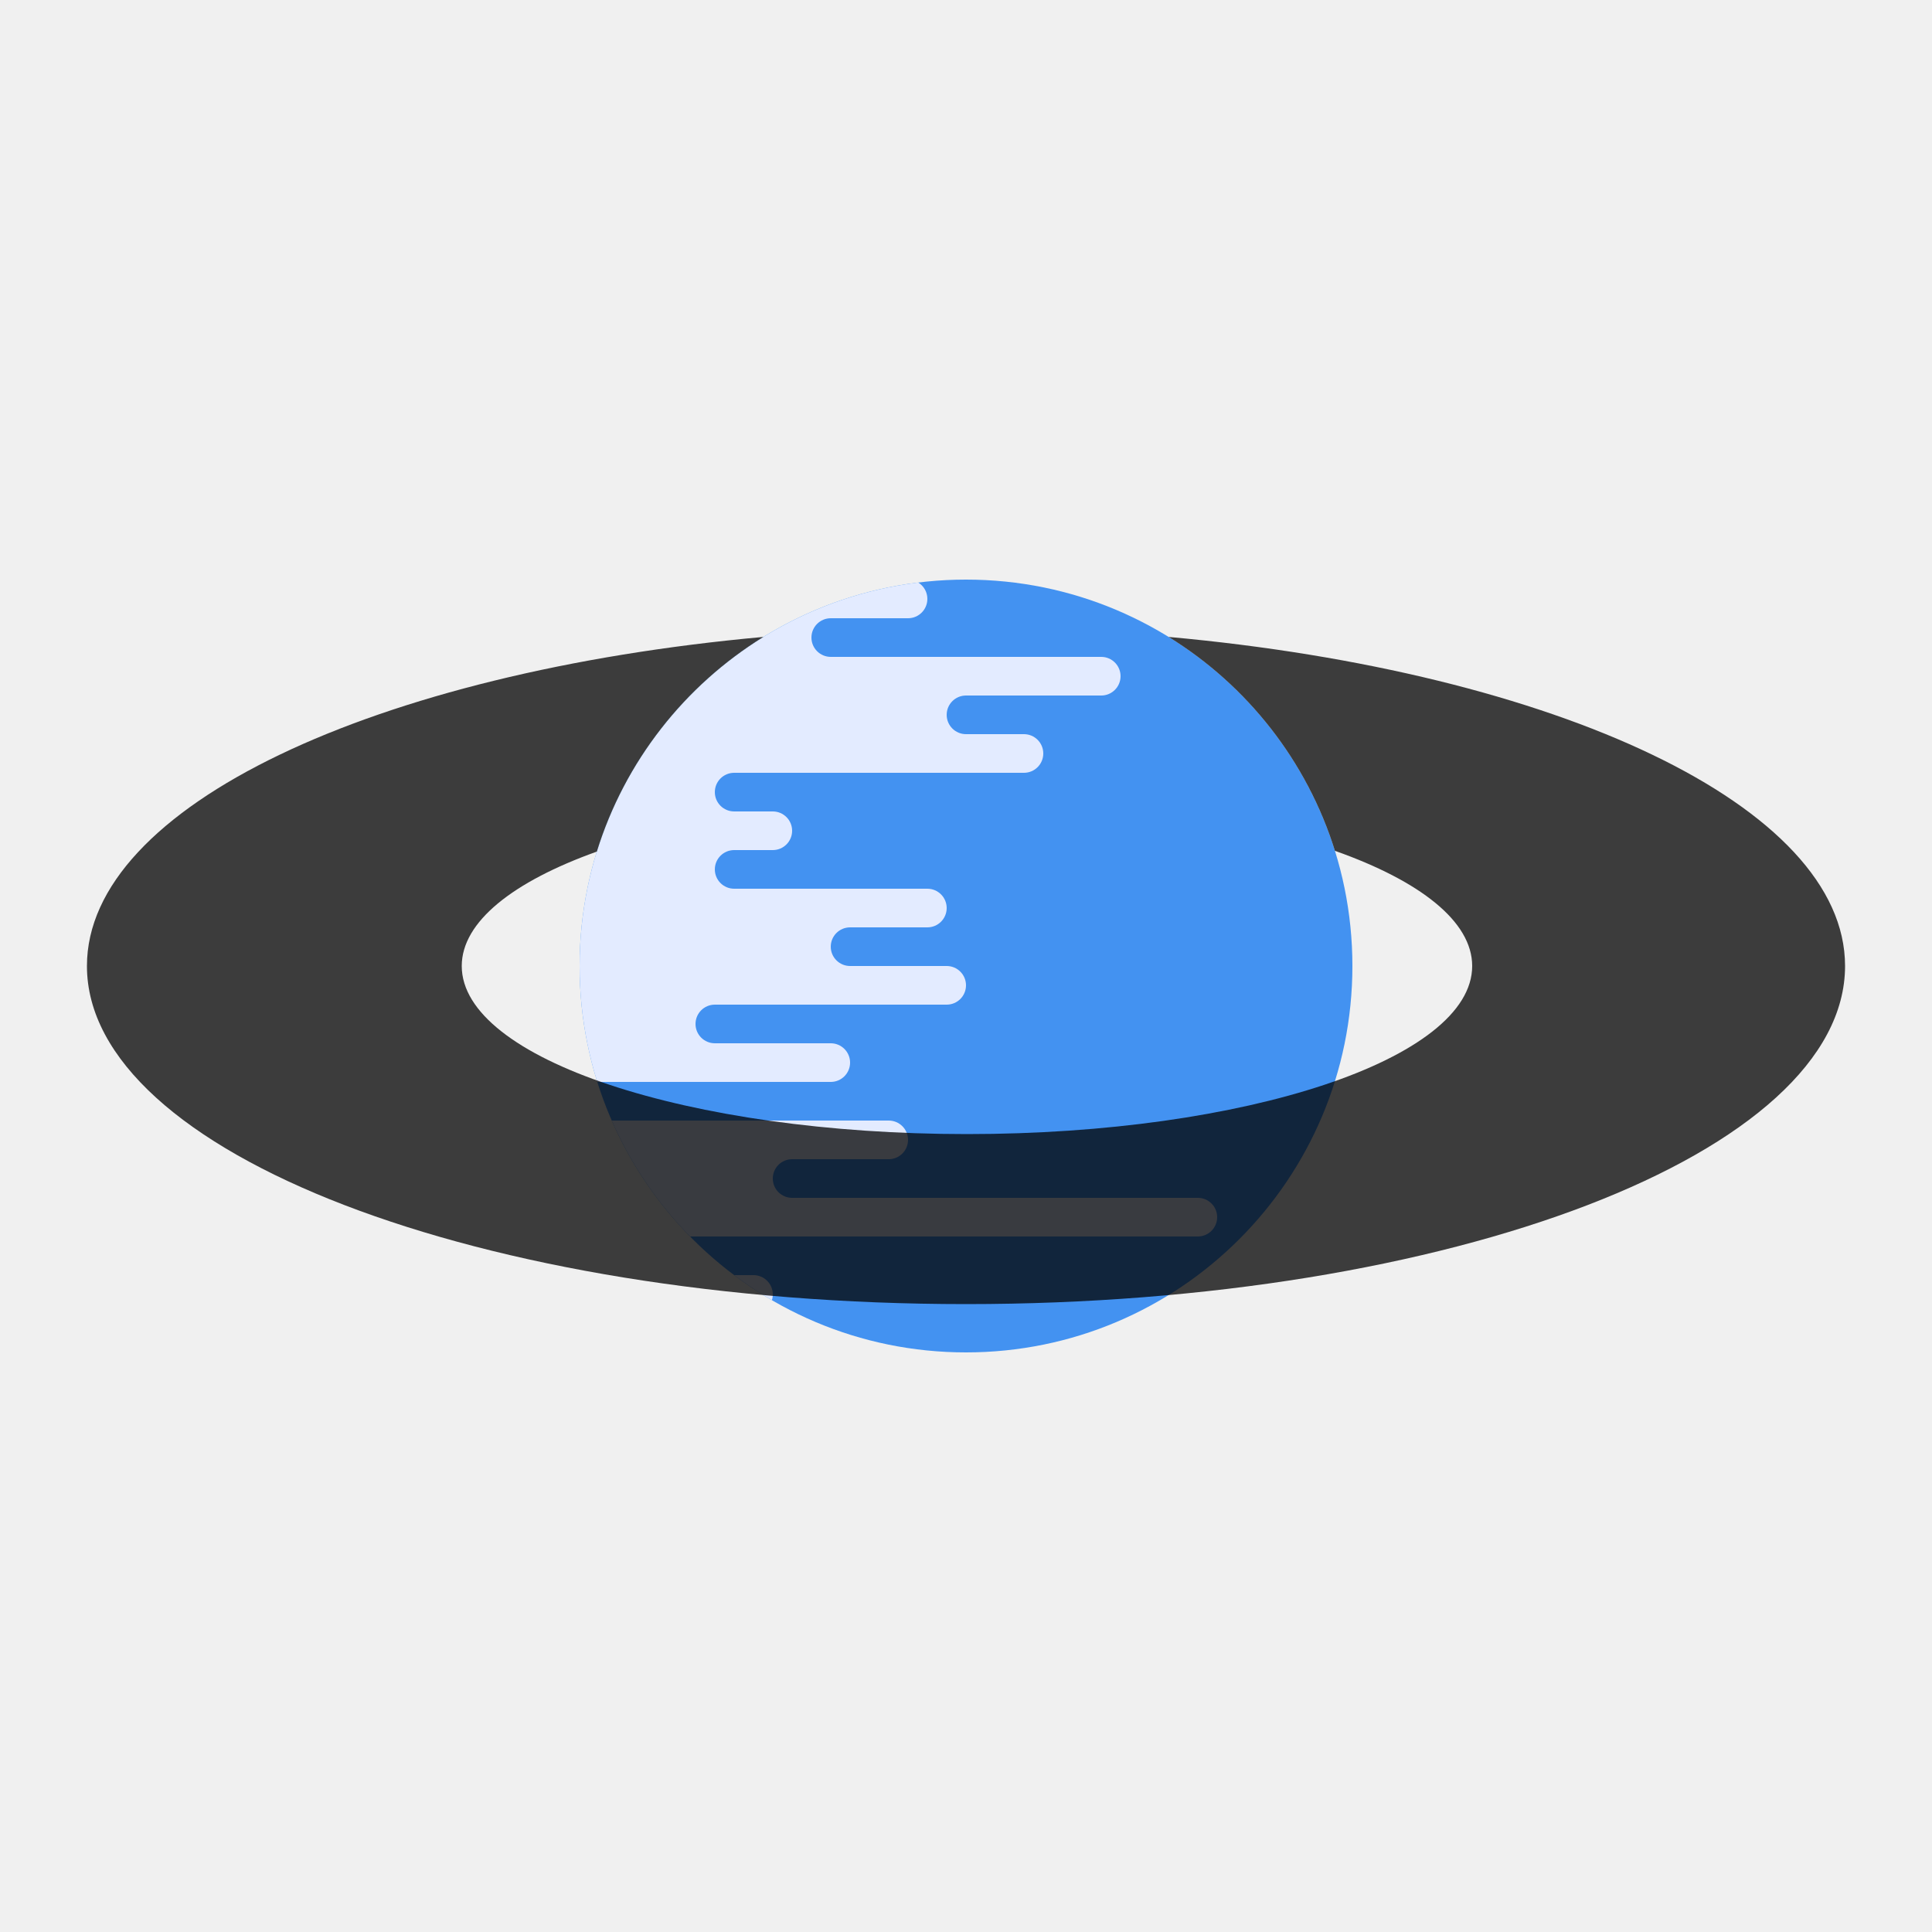
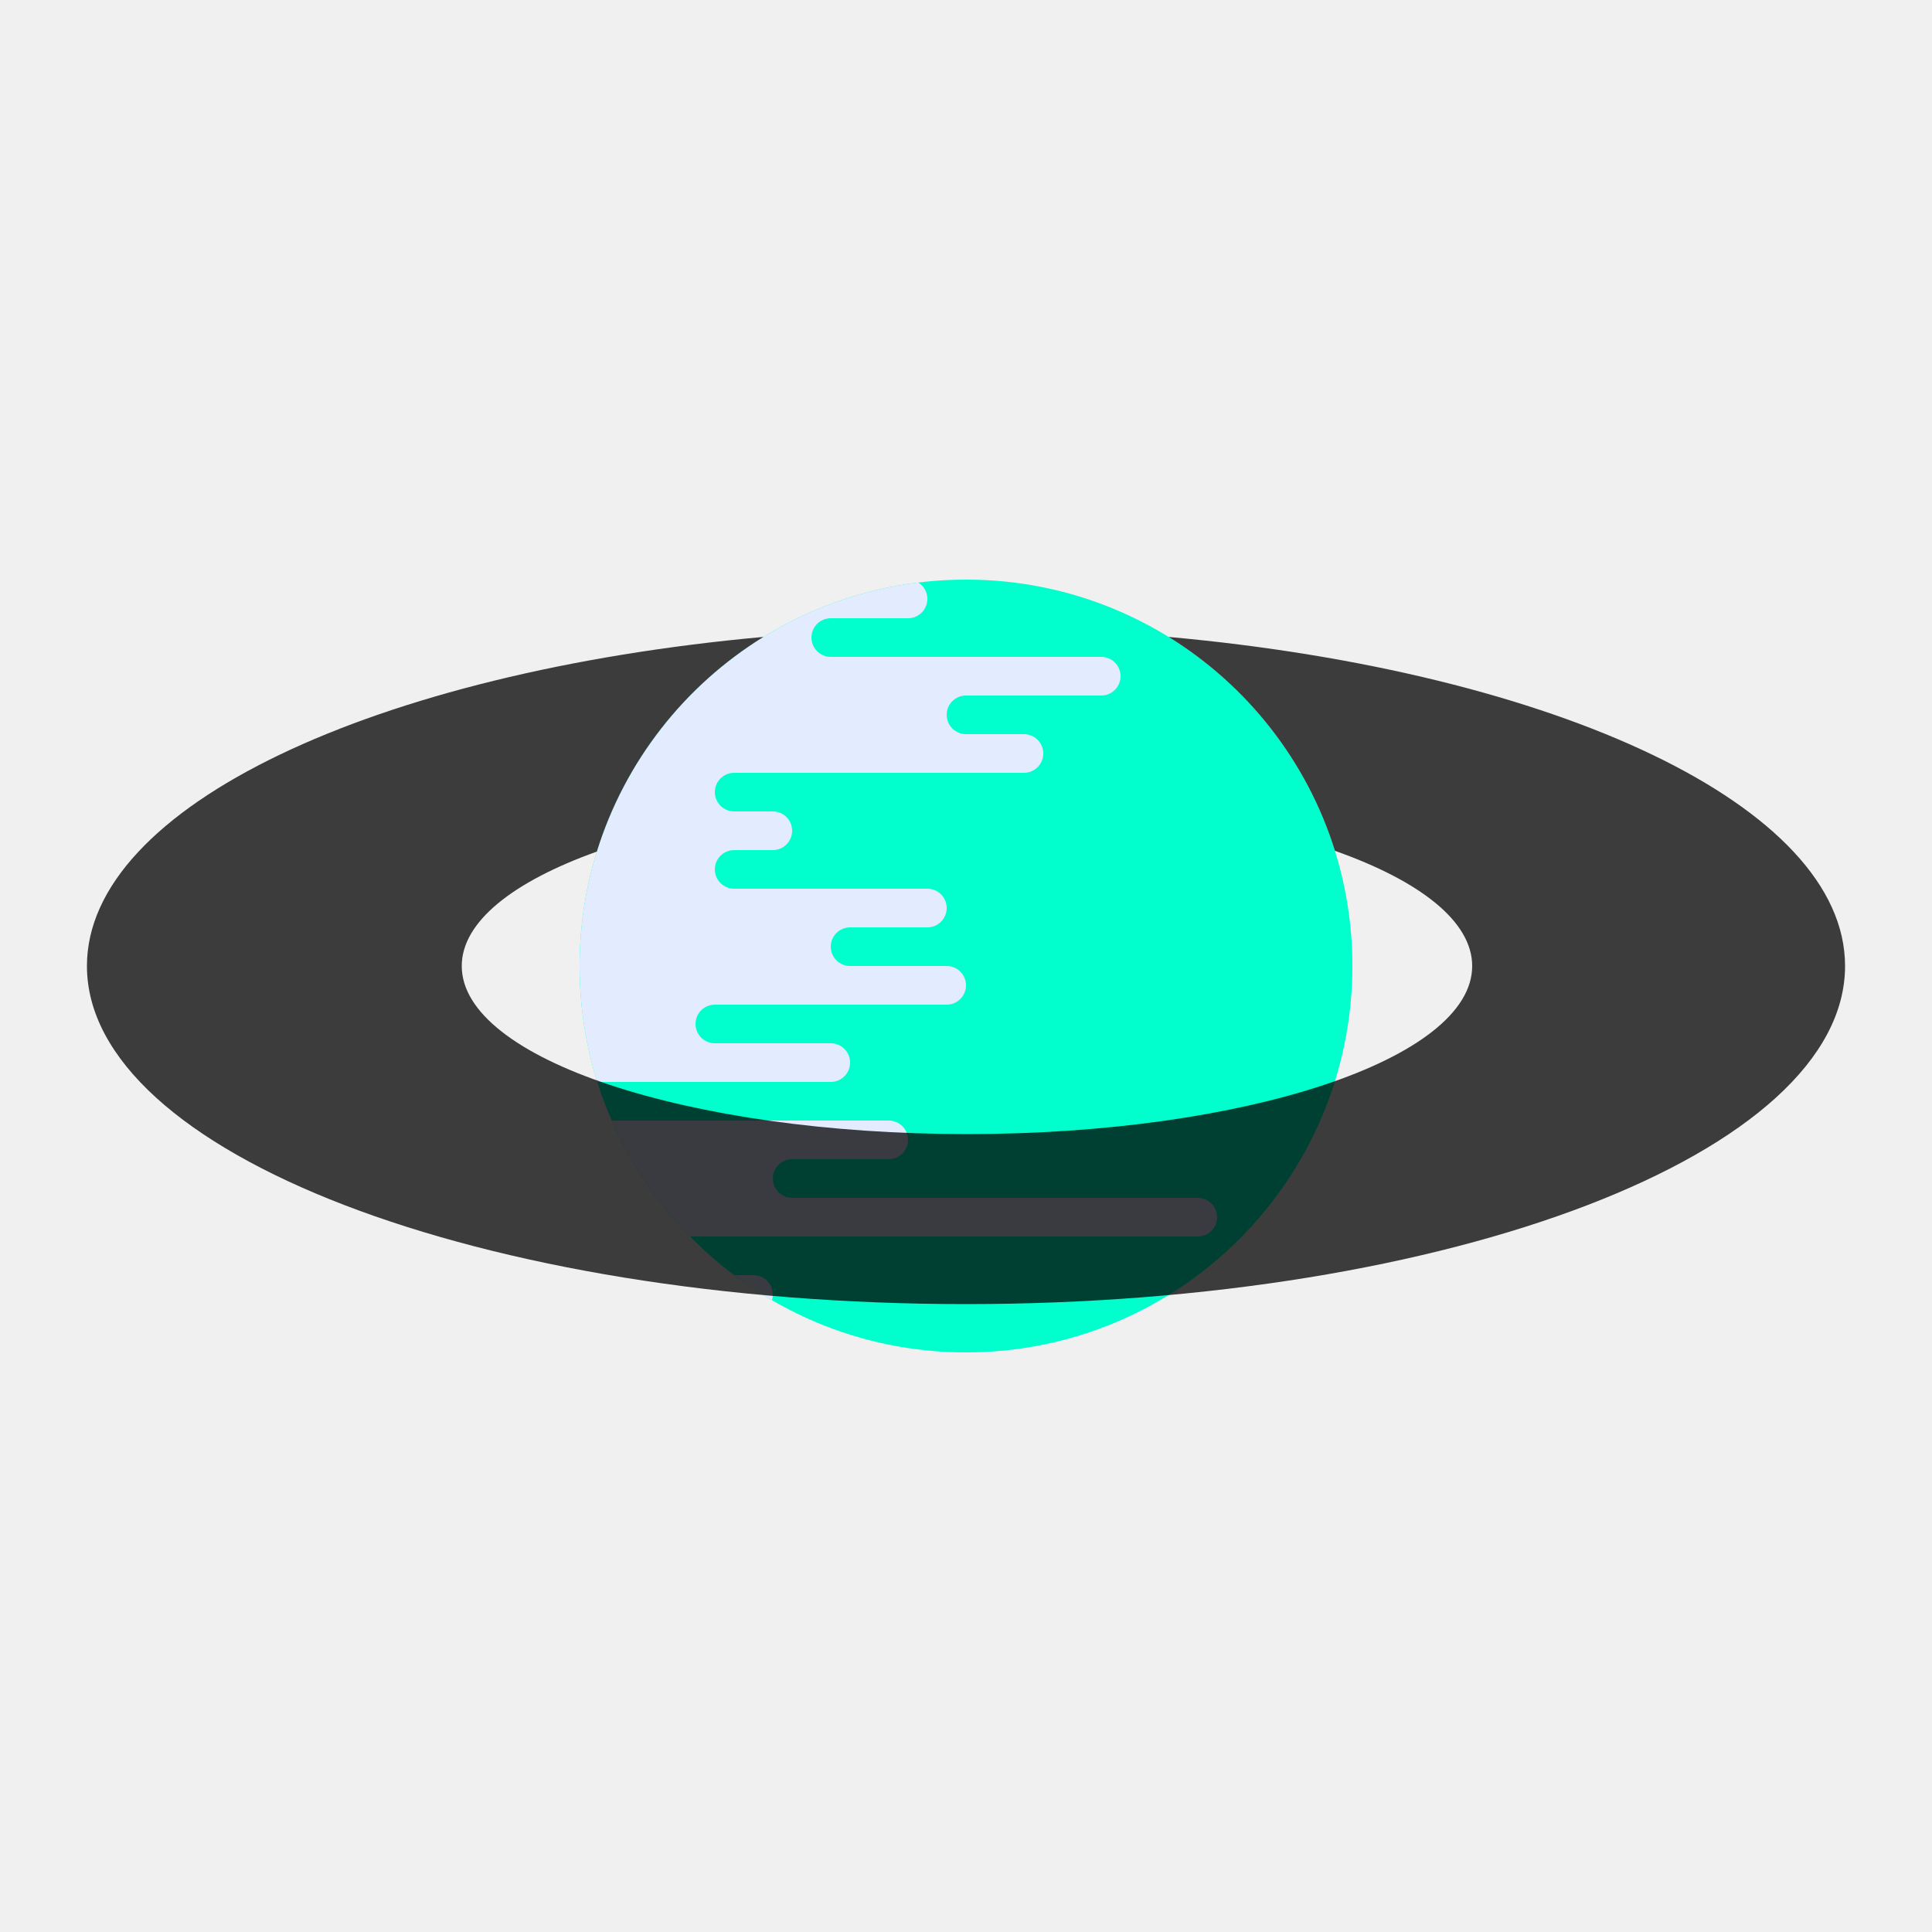
<svg xmlns="http://www.w3.org/2000/svg" xmlns:xlink="http://www.w3.org/1999/xlink" width="1000px" height="1000px" viewBox="0 0 1000 1000" version="1.1">
  <defs>
    <path d="M200,0 C310.457,-2.02906125e-14 400,89.543 400,200 C400,310.457 310.457,400 200,400 C89.543,400 1.3527075e-14,310.457 0,200 C-1.3527075e-14,89.543 89.543,2.02906125e-14 200,0 Z" id="path-1" />
  </defs>
  <g id="Planètes" stroke="none" stroke-width="1" fill="none" fill-rule="evenodd">
    <g id="Central-Station">
      <g id="Combined-Shape" transform="translate(300, 300)">
        <mask id="mask-2" fill="white">
          <use xlink:href="#path-1" />
        </mask>
-         <use id="Mask" fill="#4392F1" xlink:href="#path-1" />
+         <use id="Mask" fill="#00FFCC" xlink:href="#path-1" />
        <path d="M100,370 C100,364.477 95.523,360 90,360 L50,360 C44.477,360 40,355.523 40,350 C40,344.477 44.477,340 50,340 L320,340 C325.523,340 330,335.523 330,330 C330,324.477 325.523,320 320,320 L110,320 C104.477,320 100,315.523 100,310 C100,304.477 104.477,300 110,300 L160,300 C165.523,300 170,295.523 170,290 C170,284.477 165.523,280 160,280 L0,280 C-5.523,280 -10,275.523 -10,270 C-10,264.477 -5.523,260 0,260 L130,260 C135.523,260 140,255.523 140,250 C140,244.477 135.523,240 130,240 L70,240 C64.477,240 60,235.523 60,230 C60,224.477 64.477,220 70,220 L190,220 C195.523,220 200,215.523 200,210 C200,204.477 195.523,200 190,200 L140,200 C134.477,200 130,195.523 130,190 C130,184.477 134.477,180 140,180 L180,180 C185.523,180 190,175.523 190,170 C190,164.477 185.523,160 180,160 L80,160 C74.477,160 70,155.523 70,150 C70,144.477 74.477,140 80,140 L100,140 C105.523,140 110,135.523 110,130 C110,124.477 105.523,120 100,120 L80,120 C74.477,120 70,115.523 70,110 C70,104.477 74.477,100 80,100 L230,100 C235.523,100 240,95.523 240,90 C240,84.477 235.523,80 230,80 L200,80 C194.477,80 190,75.523 190,70 C190,64.477 194.477,60 200,60 L270,60 C275.523,60 280,55.523 280,50 C280,44.477 275.523,40 270,40 L130,40 C124.477,40 120,35.523 120,30 C120,24.477 124.477,20 130,20 L170,20 C175.523,20 180,15.523 180,10 C180,4.477 175.523,5.93816019e-14 170,6.03961325e-14 L-140,0 C-195.228,2.25798041e-14 -240,44.772 -240,100 L-240,300 C-240,355.228 -195.228,400 -140,400 L70,400 C75.523,400 80,395.523 80,390 C80,384.477 84.477,380 90,380 C95.523,380 100,375.523 100,370 Z" fill="#E3EBFF" mask="url(#mask-2)" />
      </g>
      <path d="M395.122,329.672 C194.391,347.886 45,417.233 45,500 C45,596.65 248.71,675 500,675 C751.29,675 955,596.65 955,500 C955,417.233 805.609,347.886 604.878,329.672 C645.498,354.736 676.476,393.924 690.965,440.387 C735.011,455.958 762,476.931 762,500 C762,548.049 644.922,587 500.5,587 C356.078,587 239,548.049 239,500 C239,477.127 265.53,456.316 308.911,440.787 C323.346,394.149 354.386,354.808 395.122,329.672 Z" id="Combined-Shape" fill-opacity="0.75" fill="#000000" />
    </g>
  </g>
</svg>
